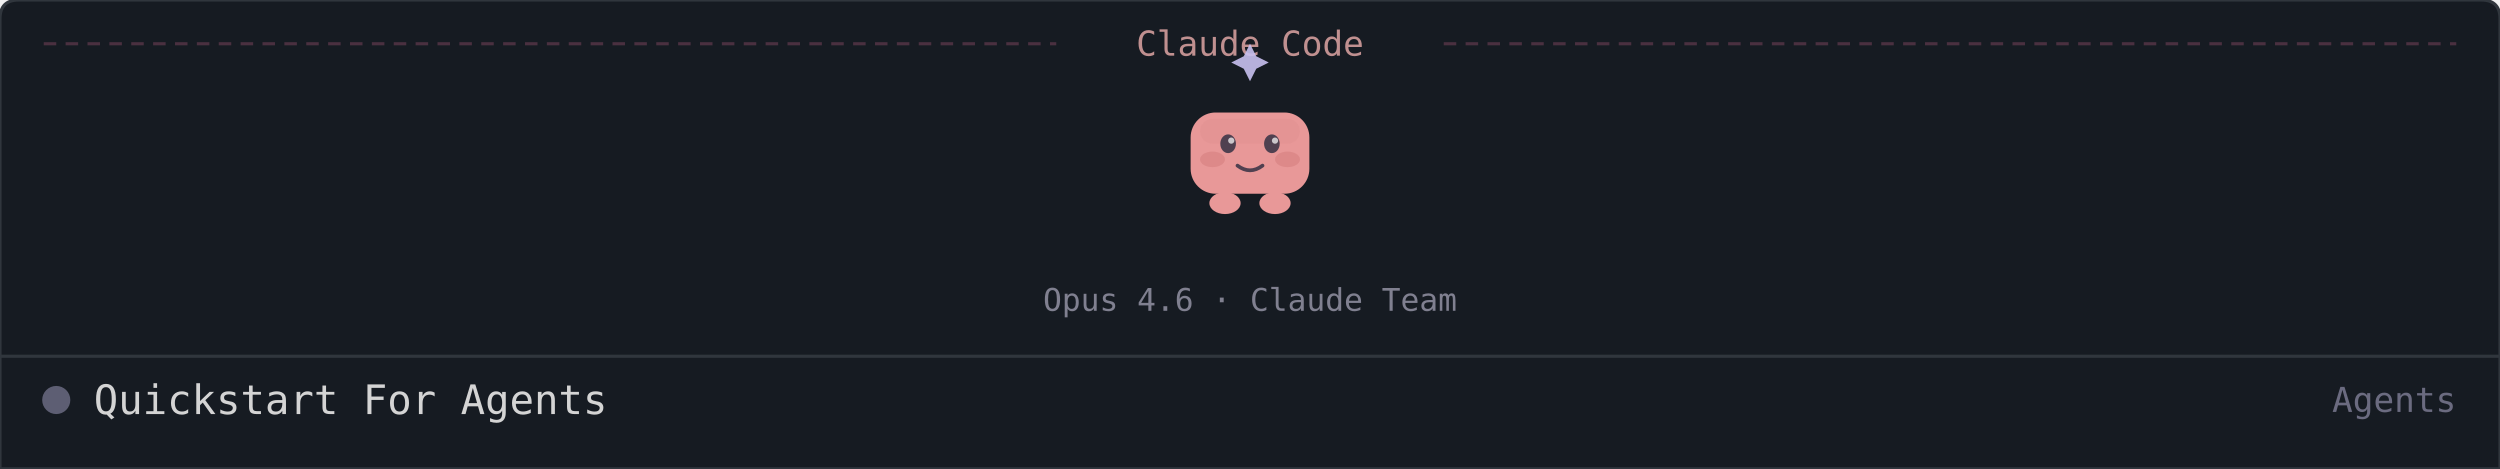
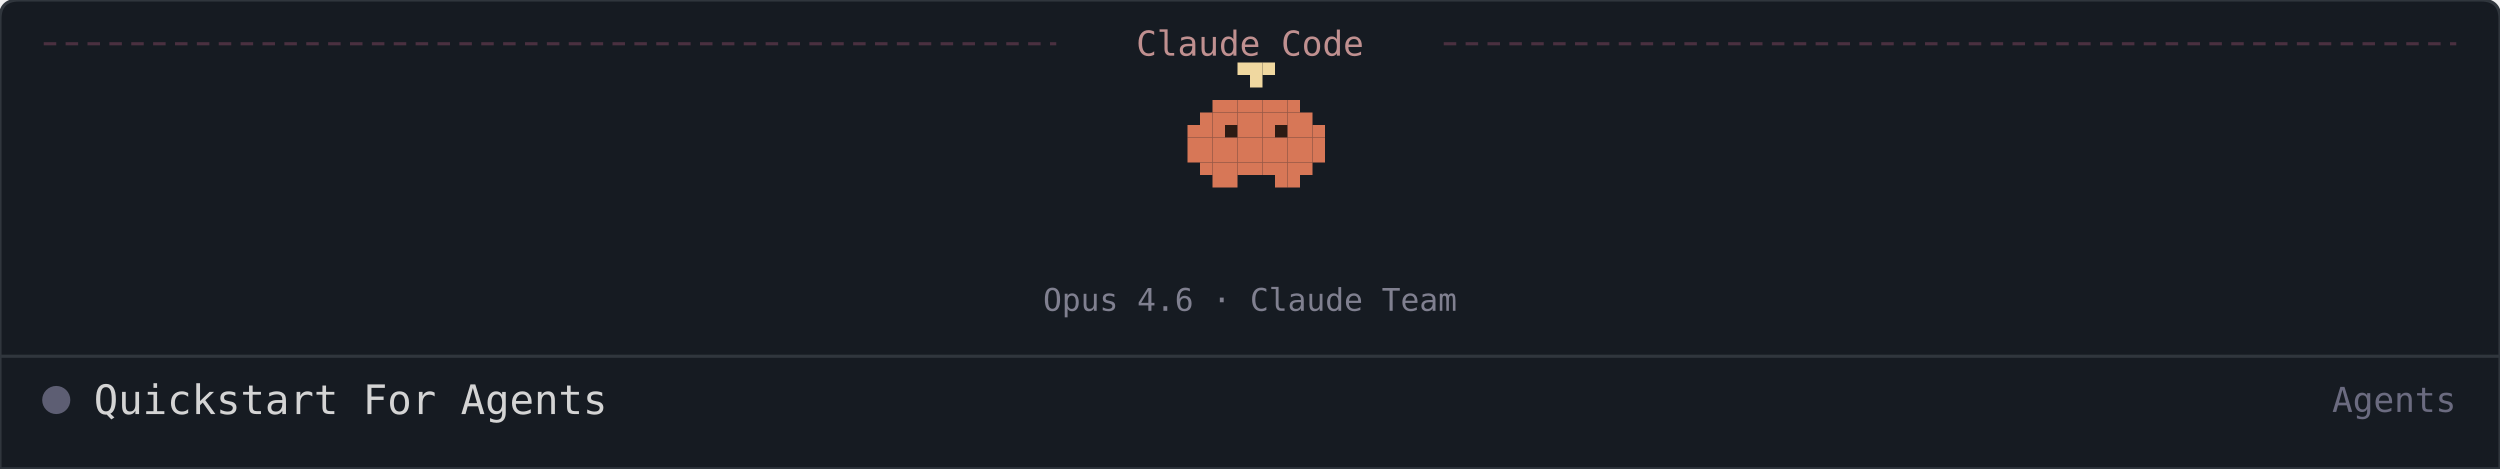
<svg xmlns="http://www.w3.org/2000/svg" viewBox="0 0 800 150" role="img" aria-label="Quickstart For Agents">
  <path d="M0,6 Q0,0 6,0 L794,0 Q800,0 800,6 L800,150 L0,150 Z" fill="#161b22" stroke="#30363d" stroke-width="1" />
  <line x1="14" y1="14" x2="338" y2="14" stroke="#4a3040" stroke-dasharray="4,3" />
  <text x="400" y="14" fill="#c09090" font-family="'JetBrains Mono','Fira Code',monospace" font-size="11" font-weight="400" dominant-baseline="central" text-anchor="middle">Claude Code</text>
  <line x1="462" y1="14" x2="786" y2="14" stroke="#4a3040" stroke-dasharray="4,3" />
-   <path d="M400,14 L402,18 L406,20 L402,22 L400,26 L398,22 L394,20 L398,18 Z" fill="#c8c0f0" opacity="0.9" />
-   <rect x="381" y="36" width="38" height="26" rx="8" fill="#e89898" />
-   <rect x="384" y="38" width="32" height="8" rx="4" fill="#d08080" opacity="0.15" />
-   <ellipse cx="393" cy="46" rx="2.5" ry="3" fill="#504050" />
-   <ellipse cx="407" cy="46" rx="2.5" ry="3" fill="#504050" />
-   <circle cx="394" cy="45" r="1" fill="#ffffff" opacity="0.7" />
-   <circle cx="408" cy="45" r="1" fill="#ffffff" opacity="0.7" />
-   <ellipse cx="388" cy="51" rx="4" ry="2.5" fill="#d07878" opacity="0.45" />
-   <ellipse cx="412" cy="51" rx="4" ry="2.5" fill="#d07878" opacity="0.45" />
-   <path d="M396,53 Q400,56 404,53" fill="none" stroke="#504050" stroke-width="1.2" stroke-linecap="round" />
-   <ellipse cx="392" cy="65" rx="5" ry="3.5" fill="#e89898" />
-   <ellipse cx="408" cy="65" rx="5" ry="3.5" fill="#e89898" />
+   <rect x="396" y="20" width="4" height="4" fill="#F0D8A0" />
+   <rect x="400" y="20" width="4" height="4" fill="#F0D8A0" />
+   <rect x="404" y="20" width="4" height="4" fill="#F0D8A0" />
+   <rect x="400" y="24" width="4" height="4" fill="#F0D8A0" />
+   <rect x="388" y="32" width="4" height="4" fill="#D77757" />
+   <rect x="392" y="32" width="4" height="4" fill="#D77757" />
+   <rect x="396" y="32" width="4" height="4" fill="#D77757" />
+   <rect x="400" y="32" width="4" height="4" fill="#D77757" />
+   <rect x="404" y="32" width="4" height="4" fill="#D77757" />
+   <rect x="408" y="32" width="4" height="4" fill="#D77757" />
+   <rect x="412" y="32" width="4" height="4" fill="#D77757" />
+   <rect x="384" y="36" width="4" height="4" fill="#D77757" />
+   <rect x="388" y="36" width="4" height="4" fill="#D77757" />
+   <rect x="392" y="36" width="4" height="4" fill="#D77757" />
+   <rect x="396" y="36" width="4" height="4" fill="#D77757" />
+   <rect x="400" y="36" width="4" height="4" fill="#D77757" />
+   <rect x="404" y="36" width="4" height="4" fill="#D77757" />
+   <rect x="408" y="36" width="4" height="4" fill="#D77757" />
+   <rect x="412" y="36" width="4" height="4" fill="#D77757" />
+   <rect x="416" y="36" width="4" height="4" fill="#D77757" />
+   <rect x="380" y="40" width="4" height="4" fill="#D77757" />
+   <rect x="384" y="40" width="4" height="4" fill="#D77757" />
+   <rect x="388" y="40" width="4" height="4" fill="#D77757" />
+   <rect x="392" y="40" width="4" height="4" fill="#2D1B14" />
+   <rect x="396" y="40" width="4" height="4" fill="#D77757" />
+   <rect x="400" y="40" width="4" height="4" fill="#D77757" />
+   <rect x="404" y="40" width="4" height="4" fill="#D77757" />
+   <rect x="408" y="40" width="4" height="4" fill="#2D1B14" />
+   <rect x="412" y="40" width="4" height="4" fill="#D77757" />
+   <rect x="416" y="40" width="4" height="4" fill="#D77757" />
+   <rect x="420" y="40" width="4" height="4" fill="#D77757" />
+   <rect x="380" y="44" width="4" height="4" fill="#D77757" />
+   <rect x="384" y="44" width="4" height="4" fill="#D77757" />
+   <rect x="388" y="44" width="4" height="4" fill="#D77757" />
+   <rect x="392" y="44" width="4" height="4" fill="#D77757" />
+   <rect x="396" y="44" width="4" height="4" fill="#D77757" />
+   <rect x="400" y="44" width="4" height="4" fill="#D77757" />
+   <rect x="404" y="44" width="4" height="4" fill="#D77757" />
+   <rect x="408" y="44" width="4" height="4" fill="#D77757" />
+   <rect x="412" y="44" width="4" height="4" fill="#D77757" />
+   <rect x="416" y="44" width="4" height="4" fill="#D77757" />
+   <rect x="420" y="44" width="4" height="4" fill="#D77757" />
+   <rect x="380" y="48" width="4" height="4" fill="#D77757" />
+   <rect x="384" y="48" width="4" height="4" fill="#D77757" />
+   <rect x="388" y="48" width="4" height="4" fill="#D77757" />
+   <rect x="392" y="48" width="4" height="4" fill="#D77757" />
+   <rect x="396" y="48" width="4" height="4" fill="#D77757" />
+   <rect x="400" y="48" width="4" height="4" fill="#D77757" />
+   <rect x="404" y="48" width="4" height="4" fill="#D77757" />
+   <rect x="408" y="48" width="4" height="4" fill="#D77757" />
+   <rect x="412" y="48" width="4" height="4" fill="#D77757" />
+   <rect x="416" y="48" width="4" height="4" fill="#D77757" />
+   <rect x="420" y="48" width="4" height="4" fill="#D77757" />
+   <rect x="384" y="52" width="4" height="4" fill="#D77757" />
+   <rect x="388" y="52" width="4" height="4" fill="#D77757" />
+   <rect x="392" y="52" width="4" height="4" fill="#D77757" />
+   <rect x="396" y="52" width="4" height="4" fill="#D77757" />
+   <rect x="400" y="52" width="4" height="4" fill="#D77757" />
+   <rect x="404" y="52" width="4" height="4" fill="#D77757" />
+   <rect x="408" y="52" width="4" height="4" fill="#D77757" />
+   <rect x="412" y="52" width="4" height="4" fill="#D77757" />
+   <rect x="416" y="52" width="4" height="4" fill="#D77757" />
+   <rect x="388" y="56" width="4" height="4" fill="#D77757" />
+   <rect x="392" y="56" width="4" height="4" fill="#D77757" />
+   <rect x="408" y="56" width="4" height="4" fill="#D77757" />
+   <rect x="412" y="56" width="4" height="4" fill="#D77757" />
  <text x="400" y="96" fill="#808090" font-family="'JetBrains Mono','Fira Code',monospace" font-size="10" font-weight="400" dominant-baseline="central" text-anchor="middle">Opus 4.6 · Claude Team</text>
  <line x1="0" y1="114" x2="800" y2="114" stroke="#30363d" />
  <circle cx="18" cy="128" r="4.5" fill="#7b7b95" opacity="0.7" />
  <text x="30" y="128" fill="#d4d4d4" font-family="'JetBrains Mono','Fira Code',monospace" font-size="13" font-weight="400" dominant-baseline="central">Quickstart For Agents</text>
  <text x="786" y="128" fill="#6b6b80" font-family="'JetBrains Mono','Fira Code',monospace" font-size="11" font-weight="400" dominant-baseline="central" text-anchor="end">Agents</text>
</svg>
